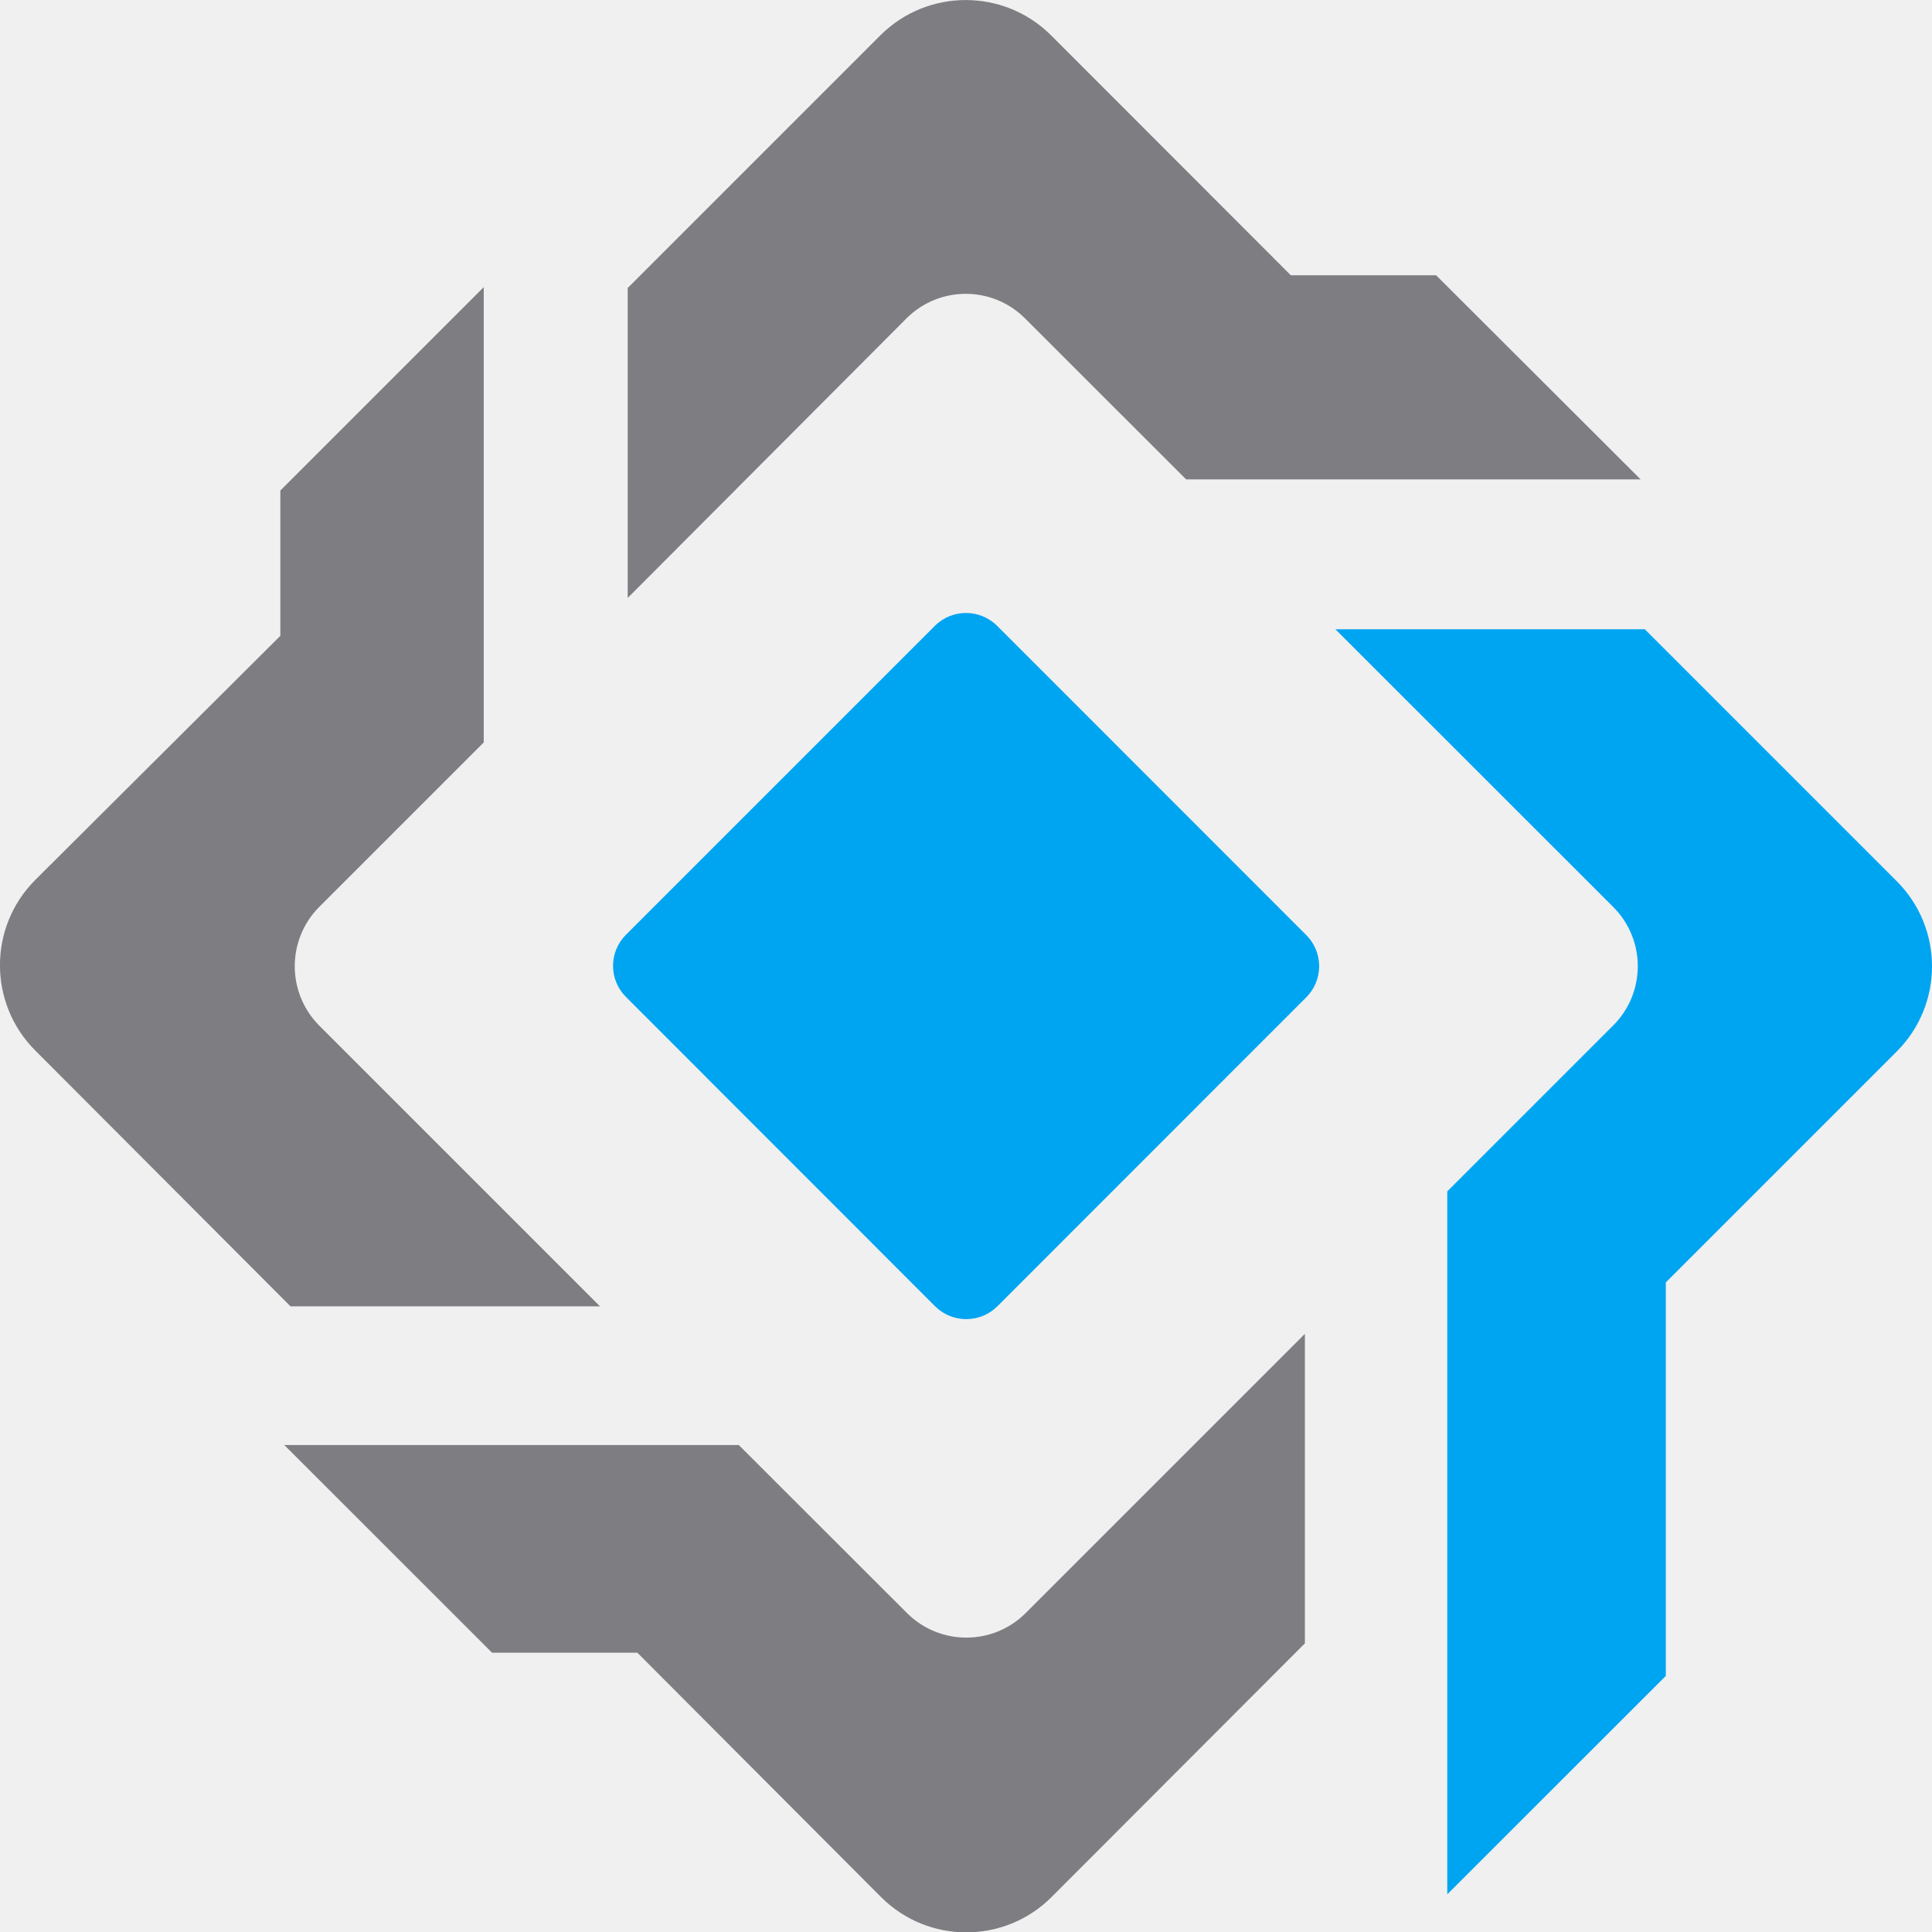
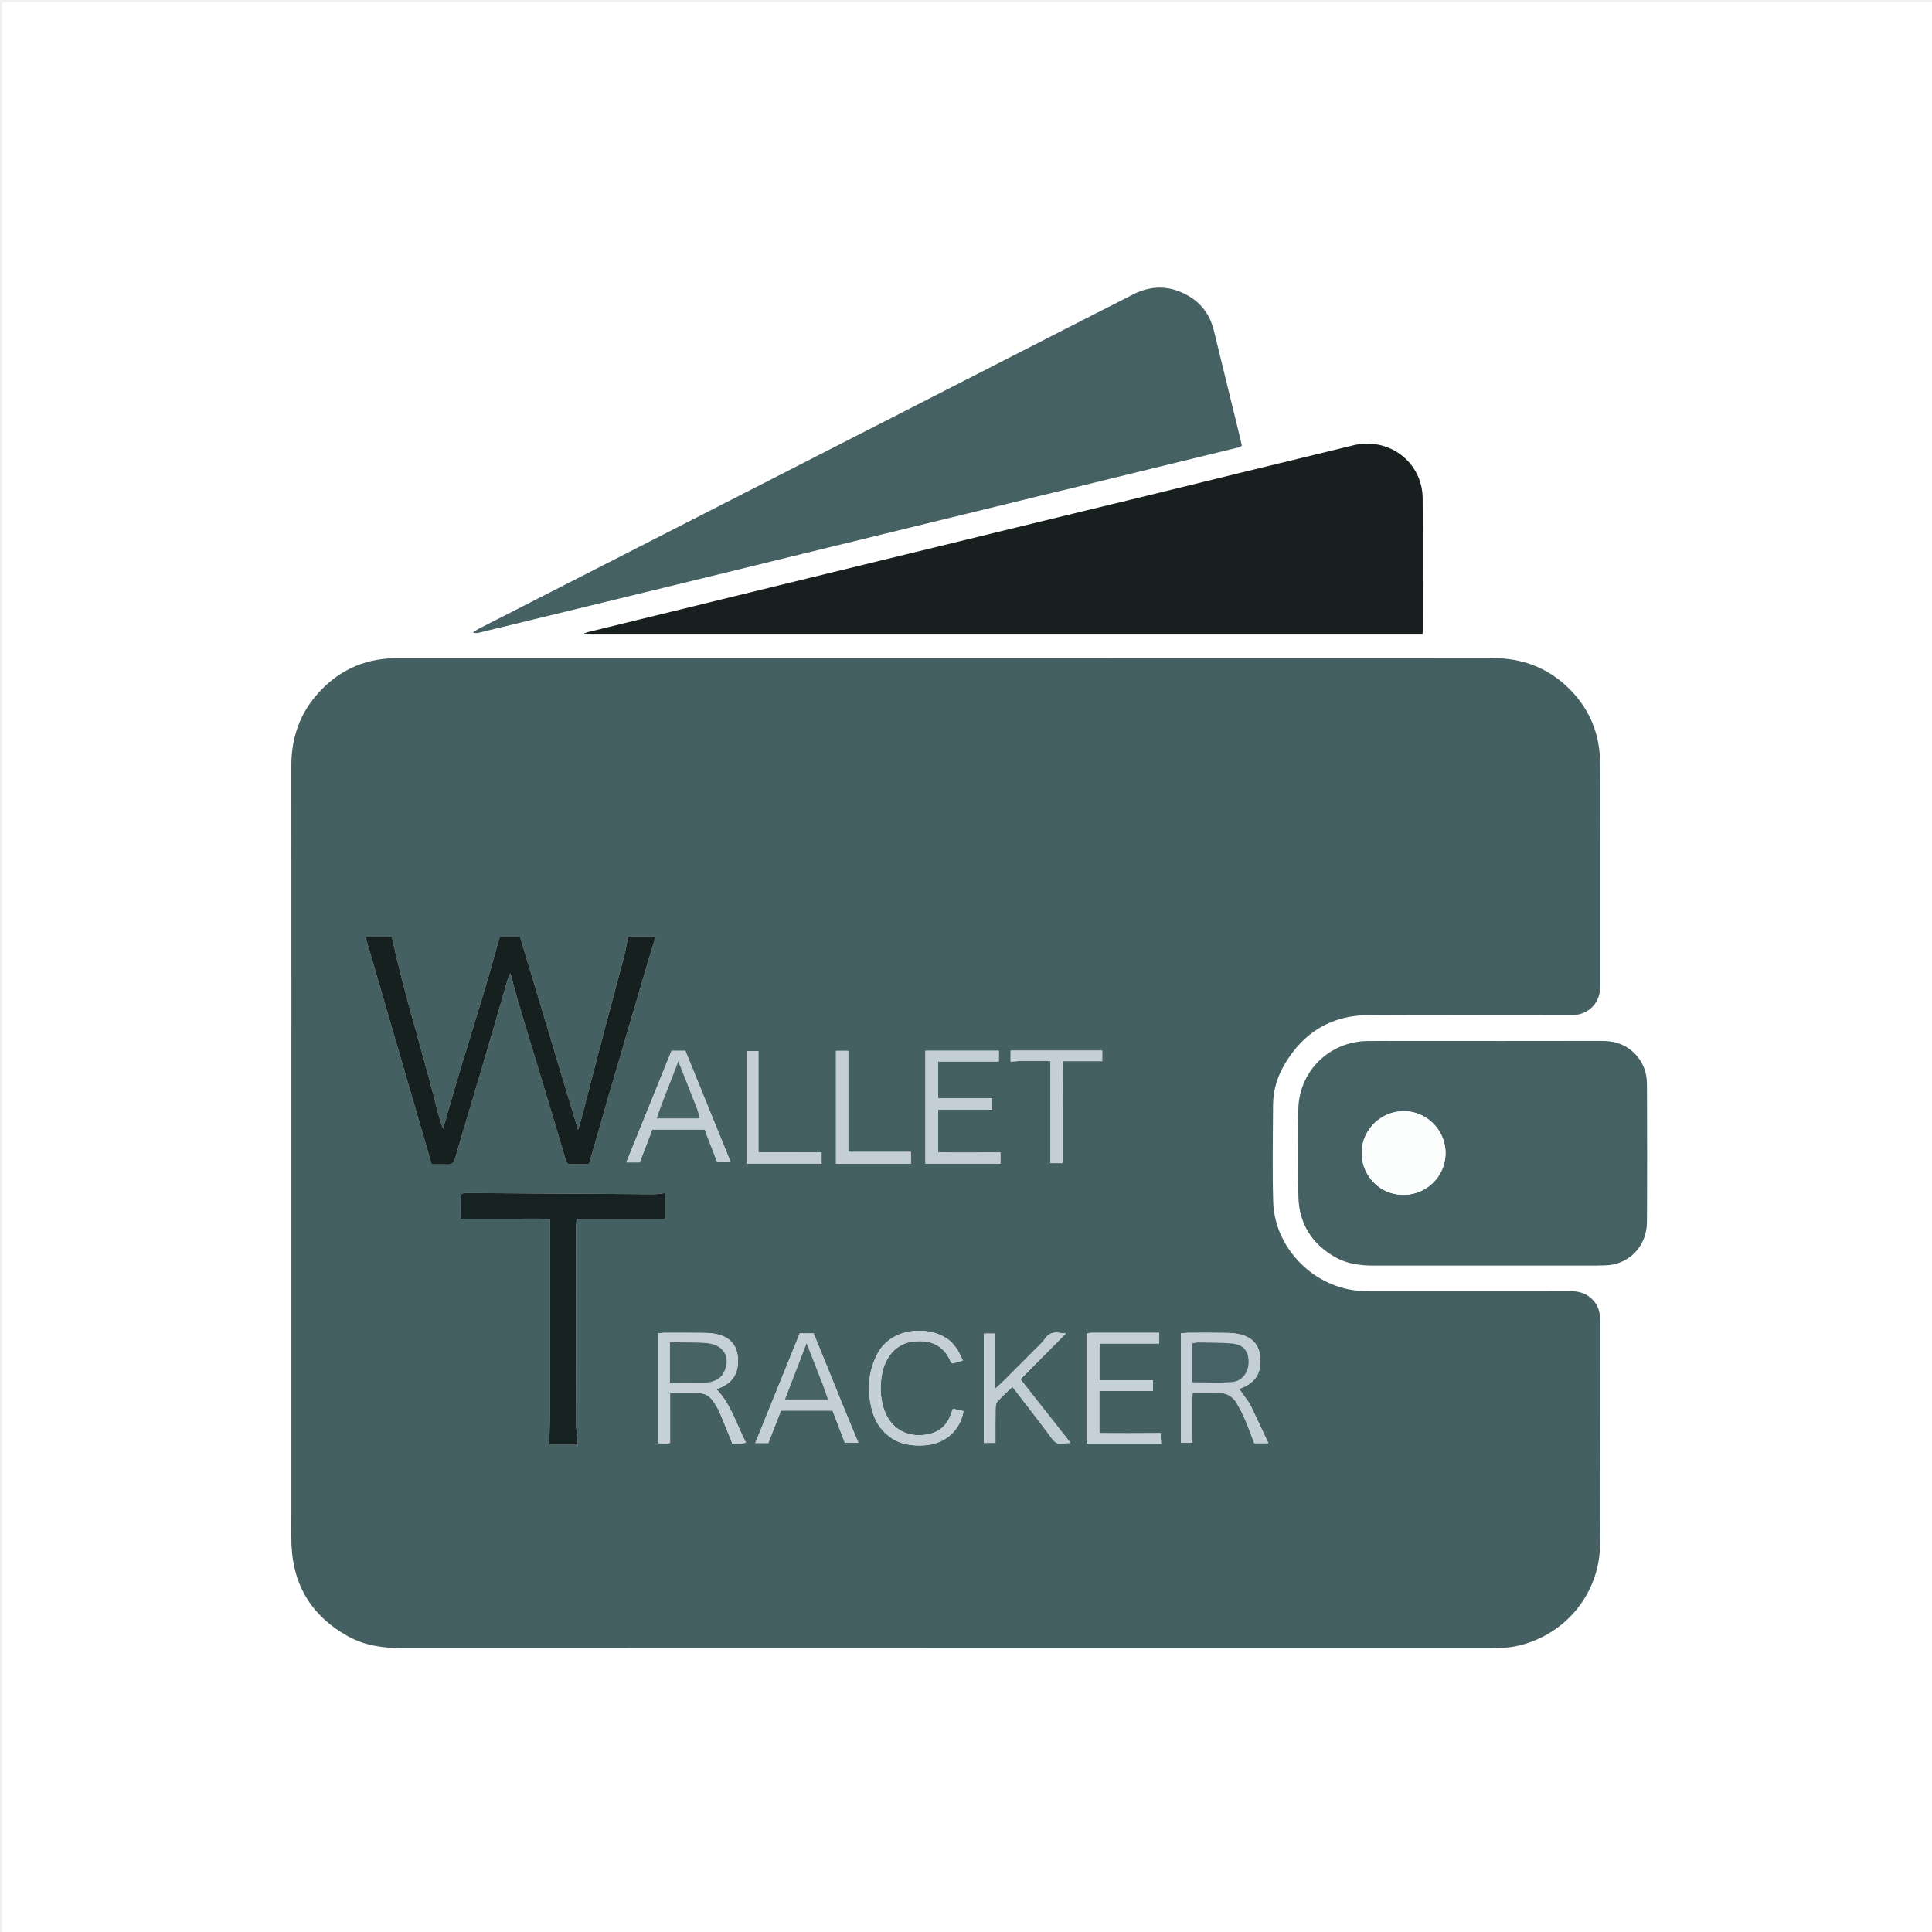
- <svg xmlns="http://www.w3.org/2000/svg" id="Layer_1" data-name="Layer 1" viewBox="0 0 199.45 199.44">
-   <defs>
-     <clipPath id="clip-path" transform="translate(-3.29 -4.14)">
-       <rect x="-716.46" y="-649.49" width="2104.27" height="1486.98" style="fill:none" />
-     </clipPath>
-   </defs>
-   <g style="clip-path:url(#clip-path)">
-     <g id="Page_2" data-name="Page 2">
-       <path id="Path_11" data-name="Path 11" d="M96.88,37a8.65,8.65,0,0,1,12.22,0l16.64,16.63h46.92L151.55,32.56h-15L111.77,7.76a12.48,12.48,0,0,0-17.57,0L68.09,33.87v32Z" transform="translate(-3.29 -4.14)" style="fill:#7e7d81" />
-       <path id="Path_12" data-name="Path 12" d="M173.09,69.1H141.15l28.69,28.68a8.64,8.64,0,0,1,0,12.21L152.7,127.13V199.7l22.56-22.55V136.53l23.85-23.85a12.43,12.43,0,0,0,0-17.56Z" transform="translate(-3.29 -4.14)" style="fill:#00a5f2" />
-       <path id="Path_13" data-name="Path 13" d="M138,141.84l-28.84,28.84a8.67,8.67,0,0,1-12.22,0L79.56,153.32H32.64l21.45,21.44h15L94.26,200a12.45,12.45,0,0,0,17.57,0L138,173.79ZM65.23,139l-29-29a8.69,8.69,0,0,1,0-12.22l17-17v-47l-21,21v15L6.91,95a12.46,12.46,0,0,0,0,17.57L33.28,139Z" transform="translate(-3.29 -4.14)" style="fill:#7e7d81" />
-       <path id="Path_14" data-name="Path 14" d="M67.91,107.06,99.83,139a4.56,4.56,0,0,0,6.42,0l31.89-31.9a4.54,4.54,0,0,0,0-6.43L106.22,68.74a4.55,4.55,0,0,0-6.41,0l-31.9,31.9A4.53,4.53,0,0,0,67.91,107.06Z" transform="translate(-3.29 -4.14)" style="fill:#00a5f2" />
-     </g>
-   </g>
+ <svg xmlns="http://www.w3.org/2000/svg" version="1.1" id="Layer_1" x="0px" y="0px" width="100%" viewBox="0 0 2200 2200" enable-background="new 0 0 2200 2200" xml:space="preserve">
+   <path fill="#FFFFFF" opacity="1" stroke="none" d=" M1518,2202   C1012.057,2202 507.114,2202 2.086,2202   C2.086,1468.807 2.086,735.614 2.086,2.21   C735.11,2.21 1468.22,2.21 2201.665,2.21   C2201.665,735.333 2201.665,1468.667 2201.665,2202   C1974.28,2202 1746.64,2202 1518,2202  M331.824,1375   C331.824,1489.313 331.822,1603.626 331.826,1717.94   C331.826,1731.937 331.339,1745.958 331.967,1759.928   C334.055,1806.361 355.811,1840.849 396.381,1863.325   C416.172,1874.289 437.773,1876.829 460.127,1876.821   C871.395,1876.684 1282.662,1876.722 1693.93,1876.71   C1698.928,1876.71 1703.925,1876.544 1708.923,1876.463   C1721.397,1876.261 1733.366,1873.478 1744.941,1869.044   C1790.992,1851.407 1821.465,1808.18 1821.997,1758.797   C1822.432,1718.475 1822.115,1678.145 1822.121,1637.818   C1822.127,1593.492 1822.068,1549.165 1822.168,1504.839   C1822.185,1496.962 1821.025,1489.543 1816.199,1483.118   C1809.252,1473.867 1799.813,1470.242 1788.371,1470.26   C1715.05,1470.375 1641.728,1470.323 1568.406,1470.307   C1562.409,1470.305 1556.401,1470.354 1550.415,1470.045   C1496.802,1467.285 1451.206,1421.716 1449.762,1368.092   C1448.776,1331.46 1449.429,1294.778 1449.634,1258.121   C1449.728,1241.447 1454.55,1225.816 1462.995,1211.57   C1484.401,1175.458 1516.167,1156.141 1558.317,1155.913   C1633.636,1155.504 1708.959,1155.791 1784.28,1155.785   C1787.279,1155.785 1790.292,1155.929 1793.276,1155.707   C1808.684,1154.558 1820.659,1142.721 1821.935,1127.359   C1822.21,1124.046 1822.115,1120.699 1822.116,1117.367   C1822.125,1066.042 1822.126,1014.717 1822.121,963.392   C1822.119,931.73 1822.332,900.066 1822.034,868.407   C1821.713,834.399 1809.196,805.321 1784.479,781.99   C1760.897,759.73 1732.624,749.414 1700.023,749.425   C1284.756,749.573 869.489,749.523 454.222,749.523   C452.222,749.523 450.221,749.485 448.223,749.539   C412.516,750.509 383.099,764.936 360.059,791.91   C340.446,814.871 331.745,841.884 331.767,872.08   C331.893,1039.053 331.825,1206.027 331.824,1375  M1284.457,569.758   C1268.28,573.661 1252.094,577.533 1235.926,581.473   C1127.943,607.785 1019.958,634.087 911.985,660.443   C831.161,680.172 750.354,699.974 669.546,719.77   C667.966,720.157 666.47,720.881 664.934,721.448   C665.083,721.814 665.232,722.18 665.381,722.546   C983.453,722.546 1301.526,722.546 1619.59,722.546   C1619.841,720.992 1620.136,720.013 1620.137,719.034   C1620.152,668.375 1620.605,617.709 1619.989,567.056   C1619.491,526.065 1581.443,497.346 1541.12,507.093   C1456.056,527.654 1371.081,548.582 1284.457,569.758  M1207.902,558.722   C1209.208,558.466 1210.527,558.26 1211.819,557.944   C1277.74,541.86 1343.661,525.773 1409.571,509.639   C1411.074,509.271 1412.444,508.357 1414.144,507.575   C1413.372,504.162 1412.766,501.278 1412.067,498.417   C1402.122,457.705 1392.183,416.991 1382.202,376.287   C1378.22,360.05 1369.461,346.932 1355.245,338.111   C1334.388,325.168 1312.551,324.028 1290.582,335.163   C1241.885,359.845 1193.316,384.778 1144.702,409.622   C1087.79,438.707 1030.888,467.81 973.978,496.899   C882.09,543.866 790.206,590.839 698.309,637.788   C647.32,663.838 596.304,689.837 545.321,715.897   C542.972,717.098 540.818,718.68 538.573,720.084   C541.321,721.274 543.244,720.966 545.131,720.507   C615.592,703.379 686.059,686.27 756.506,669.087   C838.913,648.987 921.299,628.806 1003.7,608.687   C1071.242,592.195 1138.794,575.742 1207.902,558.722  M1599,1185.365   C1585.004,1185.378 1571.005,1185.235 1557.012,1185.433   C1513.516,1186.046 1479.006,1220.137 1478.434,1263.599   C1478,1296.585 1477.745,1329.595 1478.521,1362.568   C1479.245,1393.296 1493.789,1416.503 1520.625,1431.664   C1534.376,1439.434 1549.527,1441.163 1565.047,1441.154   C1649.357,1441.103 1733.668,1441.133 1817.979,1441.119   C1821.308,1441.118 1824.637,1440.918 1827.967,1440.866   C1852.778,1440.481 1875.204,1421.1 1875.388,1391.522   C1875.714,1339.205 1875.601,1286.884 1875.402,1234.565   C1875.346,1219.951 1870.089,1207.241 1858.929,1197.33   C1848.931,1188.451 1837.175,1185.264 1823.941,1185.293   C1749.628,1185.461 1675.314,1185.369 1599,1185.365  z" />
+   <path fill="#446063" opacity="1" stroke="none" d=" M331.824,1374   C331.825,1206.027 331.893,1039.053 331.767,872.08   C331.745,841.884 340.446,814.871 360.059,791.91   C383.099,764.936 412.516,750.509 448.223,749.539   C450.221,749.485 452.222,749.523 454.222,749.523   C869.489,749.523 1284.756,749.573 1700.023,749.425   C1732.624,749.414 1760.897,759.73 1784.479,781.99   C1809.196,805.321 1821.713,834.399 1822.034,868.407   C1822.332,900.066 1822.119,931.73 1822.121,963.392   C1822.126,1014.717 1822.125,1066.042 1822.116,1117.367   C1822.115,1120.699 1822.21,1124.046 1821.935,1127.359   C1820.659,1142.721 1808.684,1154.558 1793.276,1155.707   C1790.292,1155.929 1787.279,1155.785 1784.28,1155.785   C1708.959,1155.791 1633.636,1155.504 1558.317,1155.913   C1516.167,1156.141 1484.401,1175.458 1462.995,1211.57   C1454.55,1225.816 1449.728,1241.447 1449.634,1258.121   C1449.429,1294.778 1448.776,1331.46 1449.762,1368.092   C1451.206,1421.716 1496.802,1467.285 1550.415,1470.045   C1556.401,1470.354 1562.409,1470.305 1568.406,1470.307   C1641.728,1470.323 1715.05,1470.375 1788.371,1470.26   C1799.813,1470.242 1809.252,1473.867 1816.199,1483.118   C1821.025,1489.543 1822.185,1496.962 1822.168,1504.839   C1822.068,1549.165 1822.127,1593.492 1822.121,1637.818   C1822.115,1678.145 1822.432,1718.475 1821.997,1758.797   C1821.465,1808.18 1790.992,1851.407 1744.941,1869.044   C1733.366,1873.478 1721.397,1876.261 1708.923,1876.463   C1703.925,1876.544 1698.928,1876.71 1693.93,1876.71   C1282.662,1876.722 871.395,1876.684 460.127,1876.821   C437.773,1876.829 416.172,1874.289 396.381,1863.325   C355.811,1840.849 334.055,1806.361 331.967,1759.928   C331.339,1745.958 331.826,1731.937 331.826,1717.94   C331.822,1603.626 331.824,1489.313 331.824,1374  M696.44,1235.616   C696.886,1234.361 697.394,1233.124 697.768,1231.848   C711.044,1186.555 724.285,1141.252 737.589,1095.968   C740.458,1086.201 743.548,1076.499 746.614,1066.516   C735.759,1066.516 725.559,1066.516 715.148,1066.516   C713.681,1074.126 712.708,1081.342 710.872,1088.331   C702.094,1121.744 692.987,1155.071 684.184,1188.477   C676.566,1217.384 669.212,1246.361 661.697,1275.295   C660.836,1278.613 659.687,1281.857 658.235,1286.544   C635.877,1212.155 614.038,1139.494 592.135,1066.619   C584.484,1066.619 576.652,1066.619 569.126,1066.619   C564.786,1082.014 560.745,1096.736 556.474,1111.391   C552.194,1126.072 547.706,1140.692 543.27,1155.326   C538.931,1169.641 534.53,1183.938 530.18,1198.249   C525.732,1212.881 521.227,1227.495 516.908,1242.165   C512.694,1256.476 508.685,1270.847 504.587,1285.191   C500.206,1273.933 497.708,1262.962 494.899,1252.072   C478.988,1190.387 459.77,1129.567 446.138,1066.612   C436.259,1066.612 425.899,1066.612 416.116,1066.612   C441.283,1153.119 466.316,1239.165 491.556,1325.923   C497.706,1325.923 503.663,1325.727 509.601,1325.981   C514.873,1326.207 516.829,1323.972 518.318,1318.828   C529.589,1279.875 541.406,1241.081 552.876,1202.185   C561.428,1173.182 569.699,1144.095 578.159,1115.063   C578.724,1113.124 579.826,1111.34 581.278,1108.178   C584.515,1120.294 587.083,1130.935 590.208,1141.41   C598.95,1170.717 607.959,1199.944 616.792,1229.224   C625.911,1259.456 634.992,1289.7 643.952,1319.98   C644.884,1323.13 645.809,1325.777 649.564,1325.816   C656.758,1325.89 663.953,1325.837 670.647,1325.837   C679.41,1295.319 687.755,1266.259 696.44,1235.616  M656.805,1631.897   C656.539,1629.26 656.043,1626.623 656.039,1623.985   C655.928,1548.032 655.856,1472.078 655.835,1396.125   C655.834,1393.595 656.436,1391.066 656.778,1388.373   C690.653,1388.373 723.795,1388.373 757.253,1388.373   C757.253,1378.562 757.253,1368.792 757.253,1358.552   C752.558,1359.085 748.651,1359.932 744.75,1359.911   C673.187,1359.528 601.625,1359.053 530.063,1358.532   C526.876,1358.509 524.571,1359.62 524.476,1362.771   C524.228,1370.951 524.392,1379.145 524.392,1387.733   C536.77,1387.733 547.709,1387.734 558.647,1387.732   C569.974,1387.731 581.301,1387.659 592.627,1387.743   C603.485,1387.823 614.377,1387.357 626.208,1388.141   C626.208,1431.87 626.33,1474.435 626.174,1517   C626.018,1559.732 626.99,1602.469 625.322,1645.221   C636.221,1645.221 646.692,1645.221 657.937,1645.221   C657.726,1640.826 657.553,1637.23 656.805,1631.897  M1422.935,1598.172   C1419.045,1592.725 1415.155,1587.278 1411.067,1581.554   C1413.263,1580.671 1415.471,1579.973 1417.505,1578.935   C1431.407,1571.846 1435.83,1561.746 1435.092,1547.051   C1434.334,1531.978 1426.518,1523.026 1412.02,1519.459   C1406.92,1518.204 1401.5,1517.893 1396.216,1517.807   C1381.893,1517.575 1367.565,1517.662 1353.239,1517.704   C1350.355,1517.713 1347.472,1518.081 1344.658,1518.278   C1344.658,1560.394 1344.658,1601.798 1344.658,1642.942   C1349.511,1642.942 1353.62,1642.942 1357.894,1642.942   C1357.788,1623.623 1357.354,1605.14 1357.98,1586.136   C1368.706,1586.136 1378,1586.244 1387.29,1586.106   C1396.462,1585.969 1403.518,1589.811 1408.109,1597.532   C1411.837,1603.802 1415.165,1610.366 1418.051,1617.067   C1421.715,1625.576 1424.755,1634.354 1428.193,1643.356   C1433.188,1643.356 1438.052,1643.356 1444.367,1643.356   C1437.202,1628.155 1430.435,1613.798 1422.935,1598.172  M1053.807,1278.999   C1053.807,1294.179 1053.807,1309.36 1053.807,1325.013   C1082.064,1325.013 1110.516,1325.013 1139.167,1325.013   C1139.167,1320.54 1139.167,1316.717 1139.167,1312.359   C1115.155,1312.139 1091.703,1313.076 1068.281,1312.036   C1068.281,1295.389 1068.281,1279.927 1068.281,1263.662   C1089.147,1263.662 1109.306,1263.662 1129.779,1263.662   C1129.779,1259.009 1129.779,1255.181 1129.779,1250.489   C1109.113,1250.489 1088.971,1250.489 1068.207,1250.489   C1068.207,1236.179 1068.207,1222.731 1068.207,1208.68   C1091.443,1208.68 1114.231,1208.68 1137.333,1208.68   C1137.333,1204.243 1137.333,1200.208 1137.333,1196.482   C1108.678,1196.482 1080.849,1196.482 1053.807,1196.482   C1053.807,1223.825 1053.807,1250.412 1053.807,1278.999  M749.938,1573   C749.938,1596.247 749.938,1619.494 749.938,1643.353   C752.136,1643.484 754.725,1643.777 757.31,1643.748   C759.217,1643.726 761.12,1643.286 763.049,1643.029   C763.049,1624.049 763.049,1605.604 763.049,1586.38   C775.005,1586.38 786.273,1585.991 797.495,1586.54   C803.28,1586.823 808.306,1590.083 811.674,1594.98   C814.492,1599.079 817.264,1603.328 819.236,1607.868   C824.258,1619.424 828.819,1631.179 833.943,1643.784   C836.663,1643.784 839.941,1643.855 843.214,1643.753   C844.751,1643.705 846.277,1643.325 849.412,1642.855   C838.546,1621.796 832.573,1599.446 815.907,1582.016   C818.639,1580.802 821.069,1579.859 823.376,1578.675   C836.338,1572.016 841.793,1560.744 840.057,1544.366   C838.672,1531.304 830.787,1522.669 816.619,1519.352   C812.132,1518.301 807.414,1517.887 802.793,1517.827   C787.132,1517.623 771.467,1517.676 755.804,1517.722   C753.58,1517.729 751.357,1518.247 749.938,1518.426   C749.938,1536.394 749.938,1553.697 749.938,1573  M1257.084,1643.931   C1278.565,1643.931 1300.047,1643.931 1322.092,1643.931   C1321.843,1639.15 1321.661,1635.664 1321.467,1631.937   C1297.585,1632.096 1274.756,1632.186 1251.815,1631.996   C1251.815,1615.335 1251.815,1600.14 1251.815,1583.91   C1272.453,1583.91 1292.563,1583.91 1312.945,1583.91   C1312.945,1579.033 1312.945,1575.22 1312.945,1571.804   C1302.436,1571.804 1292.537,1571.81 1282.637,1571.802   C1272.431,1571.795 1262.224,1571.775 1251.883,1571.76   C1251.883,1557.106 1251.883,1543.94 1251.883,1529.838   C1274.94,1529.838 1297.392,1529.838 1320.029,1529.838   C1320.029,1524.875 1320.029,1520.891 1320.029,1517.719   C1311.362,1517.719 1303.755,1517.725 1296.148,1517.718   C1278.493,1517.7 1260.837,1517.642 1243.181,1517.7   C1241.052,1517.707 1238.925,1518.324 1237.326,1518.576   C1237.326,1560.625 1237.326,1601.814 1237.326,1643.933   C1243.292,1643.933 1249.208,1643.933 1257.084,1643.931  M1177.133,1538.127   C1170.077,1545.199 1163.075,1552.328 1155.949,1559.328   C1149.015,1566.138 1142.501,1573.438 1133.33,1581.261   C1133.33,1558.514 1133.33,1538.376 1133.33,1518.605   C1128.393,1518.605 1124.283,1518.605 1120.452,1518.605   C1120.452,1560.628 1120.452,1601.77 1120.452,1643.071   C1125.175,1643.071 1129.268,1643.071 1133.544,1643.071   C1133.544,1629.725 1133.429,1617.111 1133.632,1604.502   C1133.677,1601.663 1133.947,1598.062 1135.633,1596.157   C1140.812,1590.304 1146.727,1585.104 1152.867,1579.155   C1168.486,1599.501 1183.489,1618.594 1197.879,1638.137   C1201.106,1642.519 1204.207,1644.482 1209.345,1643.834   C1212.116,1643.485 1214.914,1643.356 1218.973,1643.023   C1199.477,1618.234 1180.892,1594.603 1162.018,1570.604   C1179.349,1553.121 1195.83,1536.496 1213.731,1518.438   C1209.464,1518.056 1207.594,1517.978 1205.754,1517.708   C1198.916,1516.703 1193.793,1518.644 1189.718,1524.758   C1186.627,1529.394 1182.048,1533.039 1177.133,1538.127  M737.891,1262.789   C729.729,1282.9 721.568,1303.012 713.188,1323.663   C719.443,1323.663 724.286,1323.663 728.419,1323.663   C733.449,1310.543 738.169,1298.233 742.79,1286.177   C763.17,1286.177 782.384,1286.177 802.392,1286.177   C807.295,1298.826 812.167,1311.398 816.842,1323.46   C822.2,1323.46 826.892,1323.46 832.063,1323.46   C814.571,1280.475 797.46,1238.428 780.419,1196.551   C774.761,1196.551 769.821,1196.551 764.716,1196.551   C755.889,1218.302 747.156,1239.825 737.891,1262.789  M963.507,1609.39   C951.12,1578.945 938.732,1548.499 926.487,1518.404   C920.602,1518.404 915.426,1518.404 910.669,1518.404   C893.674,1560.327 876.97,1601.533 860.072,1643.218   C865.714,1643.218 870.547,1643.218 874.895,1643.218   C879.938,1630.287 884.728,1618.008 889.317,1606.241   C909.663,1606.241 928.563,1606.241 948.045,1606.241   C952.841,1618.791 957.553,1631.121 962.079,1642.966   C967.49,1642.966 972.196,1642.966 977.393,1642.966   C972.695,1631.652 968.371,1621.238 963.507,1609.39  M1019.237,1640.127   C1030.014,1645.487 1041.497,1646.641 1053.298,1645.774   C1076.139,1644.098 1093.365,1629.076 1097.142,1606.941   C1093.173,1606.028 1089.171,1605.107 1085.136,1604.179   C1083.919,1607.373 1083.076,1609.518 1082.281,1611.682   C1077.244,1625.396 1066.735,1632.162 1052.876,1633.905   C1030.542,1636.714 1012.794,1625.042 1006.207,1603.553   C1002.123,1590.232 1001.831,1576.602 1004.676,1563.077   C1008.786,1543.534 1021.752,1530.192 1038.336,1527.843   C1057.46,1525.134 1074.151,1530.169 1082.89,1551.23   C1083,1551.497 1083.399,1551.645 1084.629,1552.592   C1087.832,1551.702 1091.736,1550.617 1096.438,1549.312   C1094.13,1544.635 1092.536,1540.998 1090.573,1537.573   C1089.261,1535.285 1087.466,1533.265 1085.812,1531.184   C1068.67,1509.623 1017.582,1507.532 999.518,1540.929   C988.973,1560.423 987.404,1580.819 991.997,1601.943   C995.459,1617.861 1003.457,1630.965 1019.237,1640.127  M1160.044,1208.251   C1171.891,1208.067 1183.742,1207.805 1196.259,1208.365   C1196.259,1247.846 1196.259,1285.995 1196.259,1324.437   C1201.183,1324.437 1205.338,1324.437 1209.776,1324.437   C1209.776,1314.164 1209.775,1304.551 1209.775,1294.937   C1209.775,1285.276 1209.775,1275.614 1209.775,1265.953   C1209.775,1256.292 1209.702,1246.629 1209.796,1236.969   C1209.888,1227.481 1209.354,1217.945 1210.195,1208.336   C1226.045,1208.336 1240.55,1208.336 1255.086,1208.336   C1255.086,1204.03 1255.086,1200.228 1255.086,1196.35   C1219.949,1196.35 1185.5,1196.35 1150.844,1196.35   C1150.844,1200.801 1150.844,1204.615 1150.844,1208.831   C1153.756,1208.623 1156.026,1208.461 1160.044,1208.251  M951.965,1275   C951.965,1291.518 951.965,1308.035 951.965,1325.055   C980.309,1325.055 1008.761,1325.055 1037.228,1325.055   C1037.228,1320.397 1037.228,1316.346 1037.228,1311.748   C1013.158,1311.748 989.969,1311.748 965.869,1311.748   C965.869,1273.106 965.869,1235.021 965.869,1196.648   C960.458,1196.648 955.99,1196.648 951.965,1196.648   C951.965,1222.507 951.965,1247.754 951.965,1275  M906.991,1312.344   C892.823,1312.288 878.655,1312.232 863.577,1312.172   C863.577,1272.77 863.577,1234.708 863.577,1196.927   C858.476,1196.927 854.356,1196.927 850.213,1196.927   C850.213,1239.909 850.213,1282.063 850.213,1324.924   C878.808,1324.924 906.933,1324.924 935.533,1324.924   C935.533,1320.666 935.533,1316.623 935.533,1312.344   C926.19,1312.344 917.588,1312.344 906.991,1312.344  z" />
+   <path fill="#17201F" opacity="1" stroke="none" d=" M1285.263,569.559   C1371.081,548.582 1456.056,527.654 1541.12,507.093   C1581.443,497.346 1619.491,526.065 1619.989,567.056   C1620.605,617.709 1620.152,668.375 1620.137,719.034   C1620.136,720.013 1619.841,720.992 1619.59,722.546   C1301.526,722.546 983.453,722.546 665.381,722.546   C665.232,722.18 665.083,721.814 664.934,721.448   C666.47,720.881 667.966,720.157 669.546,719.77   C750.354,699.974 831.161,680.172 911.985,660.443   C1019.958,634.087 1127.943,607.785 1235.926,581.473   C1252.094,577.533 1268.28,573.661 1285.263,569.559  z" />
+   <path fill="#456164" opacity="1" stroke="none" d=" M1207.122,558.997   C1138.794,575.742 1071.242,592.195 1003.7,608.687   C921.299,628.806 838.913,648.987 756.506,669.087   C686.059,686.27 615.592,703.379 545.131,720.507   C543.244,720.966 541.321,721.274 538.573,720.084   C540.818,718.68 542.972,717.098 545.321,715.897   C596.304,689.837 647.32,663.838 698.309,637.788   C790.206,590.839 882.09,543.866 973.978,496.899   C1030.888,467.81 1087.79,438.707 1144.702,409.622   C1193.316,384.778 1241.885,359.845 1290.582,335.163   C1312.551,324.028 1334.388,325.168 1355.245,338.111   C1369.461,346.932 1378.22,360.05 1382.202,376.287   C1392.183,416.991 1402.122,457.705 1412.067,498.417   C1412.766,501.278 1413.372,504.162 1414.144,507.575   C1412.444,508.357 1411.074,509.271 1409.571,509.639   C1343.661,525.773 1277.74,541.86 1211.819,557.944   C1210.527,558.26 1209.208,558.466 1207.122,558.997  z" />
+   <path fill="#456164" opacity="1" stroke="none" d=" M1600,1185.365   C1675.314,1185.369 1749.628,1185.461 1823.941,1185.293   C1837.175,1185.264 1848.931,1188.451 1858.929,1197.33   C1870.089,1207.241 1875.346,1219.951 1875.402,1234.565   C1875.601,1286.884 1875.714,1339.205 1875.388,1391.522   C1875.204,1421.1 1852.778,1440.481 1827.967,1440.866   C1824.637,1440.918 1821.308,1441.118 1817.979,1441.119   C1733.668,1441.133 1649.357,1441.103 1565.047,1441.154   C1549.527,1441.163 1534.376,1439.434 1520.625,1431.664   C1493.789,1416.503 1479.245,1393.296 1478.521,1362.568   C1477.745,1329.595 1478,1296.585 1478.434,1263.599   C1479.006,1220.137 1513.516,1186.046 1557.012,1185.433   C1571.005,1185.235 1585.004,1185.378 1600,1185.365  M1637.527,1340.287   C1638.999,1337.682 1640.688,1335.175 1641.909,1332.458   C1652.352,1309.223 1642.519,1281.851 1619.664,1270.318   C1597.38,1259.072 1569.903,1267.281 1557.071,1289.017   C1544.32,1310.619 1550.783,1338.364 1571.56,1352.616   C1589.779,1365.113 1619.706,1364.199 1637.527,1340.287  z" />
+   <path fill="#15201F" opacity="1" stroke="none" d=" M696.27,1236.407   C687.755,1266.259 679.41,1295.319 670.647,1325.837   C663.953,1325.837 656.758,1325.89 649.564,1325.816   C645.809,1325.777 644.884,1323.13 643.952,1319.98   C634.992,1289.7 625.911,1259.456 616.792,1229.224   C607.959,1199.944 598.95,1170.717 590.208,1141.41   C587.083,1130.935 584.515,1120.294 581.278,1108.178   C579.826,1111.34 578.724,1113.124 578.159,1115.063   C569.699,1144.095 561.428,1173.182 552.876,1202.185   C541.406,1241.081 529.589,1279.875 518.318,1318.828   C516.829,1323.972 514.873,1326.207 509.601,1325.981   C503.663,1325.727 497.706,1325.923 491.556,1325.923   C466.316,1239.165 441.283,1153.119 416.116,1066.612   C425.899,1066.612 436.259,1066.612 446.138,1066.612   C459.77,1129.567 478.988,1190.387 494.899,1252.072   C497.708,1262.962 500.206,1273.933 504.587,1285.191   C508.685,1270.847 512.694,1256.476 516.908,1242.165   C521.227,1227.495 525.732,1212.881 530.18,1198.249   C534.53,1183.938 538.931,1169.641 543.27,1155.326   C547.706,1140.692 552.194,1126.072 556.474,1111.391   C560.745,1096.736 564.786,1082.014 569.126,1066.619   C576.652,1066.619 584.484,1066.619 592.135,1066.619   C614.038,1139.494 635.877,1212.155 658.235,1286.544   C659.687,1281.857 660.836,1278.613 661.697,1275.295   C669.212,1246.361 676.566,1217.384 684.184,1188.477   C692.987,1155.071 702.094,1121.744 710.872,1088.331   C712.708,1081.342 713.681,1074.126 715.148,1066.516   C725.559,1066.516 735.759,1066.516 746.614,1066.516   C743.548,1076.499 740.458,1086.201 737.589,1095.968   C724.285,1141.252 711.044,1186.555 697.768,1231.848   C697.394,1233.124 696.886,1234.361 696.27,1236.407  z" />
+   <path fill="#162121" opacity="1" stroke="none" d=" M657.093,1632.766   C657.553,1637.23 657.726,1640.826 657.937,1645.221   C646.692,1645.221 636.221,1645.221 625.322,1645.221   C626.99,1602.469 626.018,1559.732 626.174,1517   C626.33,1474.435 626.208,1431.87 626.208,1388.141   C614.377,1387.357 603.485,1387.823 592.627,1387.743   C581.301,1387.659 569.974,1387.731 558.647,1387.732   C547.709,1387.734 536.77,1387.733 524.392,1387.733   C524.392,1379.145 524.228,1370.951 524.476,1362.771   C524.571,1359.62 526.876,1358.509 530.063,1358.532   C601.625,1359.053 673.187,1359.528 744.75,1359.911   C748.651,1359.932 752.558,1359.085 757.253,1358.552   C757.253,1368.792 757.253,1378.562 757.253,1388.373   C723.795,1388.373 690.653,1388.373 656.778,1388.373   C656.436,1391.066 655.834,1393.595 655.835,1396.125   C655.856,1472.078 655.928,1548.032 656.039,1623.985   C656.043,1626.623 656.539,1629.26 657.093,1632.766  z" />
+   <path fill="#C4CED7" opacity="1" stroke="none" d=" M1423.302,1598.807   C1430.435,1613.798 1437.202,1628.155 1444.367,1643.356   C1438.052,1643.356 1433.188,1643.356 1428.193,1643.356   C1424.755,1634.354 1421.715,1625.576 1418.051,1617.067   C1415.165,1610.366 1411.837,1603.802 1408.109,1597.532   C1403.518,1589.811 1396.462,1585.969 1387.29,1586.106   C1378,1586.244 1368.706,1586.136 1357.98,1586.136   C1357.354,1605.14 1357.788,1623.623 1357.894,1642.942   C1353.62,1642.942 1349.511,1642.942 1344.658,1642.942   C1344.658,1601.798 1344.658,1560.394 1344.658,1518.278   C1347.472,1518.081 1350.355,1517.713 1353.239,1517.704   C1367.565,1517.662 1381.893,1517.575 1396.216,1517.807   C1401.5,1517.893 1406.92,1518.204 1412.02,1519.459   C1426.518,1523.026 1434.334,1531.978 1435.092,1547.051   C1435.83,1561.746 1431.407,1571.846 1417.505,1578.935   C1415.471,1579.973 1413.263,1580.671 1411.067,1581.554   C1415.155,1587.278 1419.045,1592.725 1423.302,1598.807  M1357.647,1552.992   C1357.647,1559.859 1357.647,1566.725 1357.647,1574.074   C1373.602,1574.074 1388.216,1574.84 1402.706,1573.833   C1414.39,1573.022 1421.898,1562.874 1421.855,1550.839   C1421.81,1538.349 1415.549,1530.858 1402.737,1529.815   C1390.176,1528.792 1377.52,1528.892 1364.902,1528.638   C1362.711,1528.594 1360.505,1529.24 1357.646,1529.666   C1357.646,1537.114 1357.646,1544.065 1357.647,1552.992  z" />
+   <path fill="#C4CED7" opacity="1" stroke="none" d=" M1053.807,1277.999   C1053.807,1250.412 1053.807,1223.825 1053.807,1196.482   C1080.849,1196.482 1108.678,1196.482 1137.333,1196.482   C1137.333,1200.208 1137.333,1204.243 1137.333,1208.68   C1114.231,1208.68 1091.443,1208.68 1068.207,1208.68   C1068.207,1222.731 1068.207,1236.179 1068.207,1250.489   C1088.971,1250.489 1109.113,1250.489 1129.779,1250.489   C1129.779,1255.181 1129.779,1259.009 1129.779,1263.662   C1109.306,1263.662 1089.147,1263.662 1068.281,1263.662   C1068.281,1279.927 1068.281,1295.389 1068.281,1312.036   C1091.703,1313.076 1115.155,1312.139 1139.167,1312.359   C1139.167,1316.717 1139.167,1320.54 1139.167,1325.013   C1110.516,1325.013 1082.064,1325.013 1053.807,1325.013   C1053.807,1309.36 1053.807,1294.179 1053.807,1277.999  z" />
+   <path fill="#C6D0D9" opacity="1" stroke="none" d=" M749.938,1572   C749.938,1553.697 749.938,1536.394 749.938,1518.426   C751.357,1518.247 753.58,1517.729 755.804,1517.722   C771.467,1517.676 787.132,1517.623 802.793,1517.827   C807.414,1517.887 812.132,1518.301 816.619,1519.352   C830.787,1522.669 838.672,1531.304 840.057,1544.366   C841.793,1560.744 836.338,1572.016 823.376,1578.675   C821.069,1579.859 818.639,1580.802 815.907,1582.016   C832.573,1599.446 838.546,1621.796 849.412,1642.855   C846.277,1643.325 844.751,1643.705 843.214,1643.753   C839.941,1643.855 836.663,1643.784 833.943,1643.784   C828.819,1631.179 824.258,1619.424 819.236,1607.868   C817.264,1603.328 814.492,1599.079 811.674,1594.98   C808.306,1590.083 803.28,1586.823 797.495,1586.54   C786.273,1585.991 775.005,1586.38 763.049,1586.38   C763.049,1605.604 763.049,1624.049 763.049,1643.029   C761.12,1643.286 759.217,1643.726 757.31,1643.748   C754.725,1643.777 752.136,1643.484 749.938,1643.353   C749.938,1619.494 749.938,1596.247 749.938,1572  M820.708,1567.788   C821.366,1567.042 822.145,1566.371 822.666,1565.538   C833.384,1548.399 825.848,1531.795 805.853,1529.518   C796.335,1528.434 786.647,1528.807 777.034,1528.597   C772.494,1528.497 767.951,1528.579 762.86,1528.579   C762.86,1544.44 762.86,1558.858 762.86,1574.495   C775.903,1574.495 788.422,1574.396 800.939,1574.534   C807.816,1574.61 814.097,1573.133 820.708,1567.788  z" />
+   <path fill="#C6D0D9" opacity="1" stroke="none" d=" M1256.104,1643.932   C1249.208,1643.933 1243.292,1643.933 1237.326,1643.933   C1237.326,1601.814 1237.326,1560.625 1237.326,1518.576   C1238.925,1518.324 1241.052,1517.707 1243.181,1517.7   C1260.837,1517.642 1278.493,1517.7 1296.148,1517.718   C1303.755,1517.725 1311.362,1517.719 1320.029,1517.719   C1320.029,1520.891 1320.029,1524.875 1320.029,1529.838   C1297.392,1529.838 1274.94,1529.838 1251.883,1529.838   C1251.883,1543.94 1251.883,1557.106 1251.883,1571.76   C1262.224,1571.775 1272.431,1571.795 1282.637,1571.802   C1292.537,1571.81 1302.436,1571.804 1312.945,1571.804   C1312.945,1575.22 1312.945,1579.033 1312.945,1583.91   C1292.563,1583.91 1272.453,1583.91 1251.815,1583.91   C1251.815,1600.14 1251.815,1615.335 1251.815,1631.996   C1274.756,1632.186 1297.585,1632.096 1321.467,1631.937   C1321.661,1635.664 1321.843,1639.15 1322.092,1643.931   C1300.047,1643.931 1278.565,1643.931 1256.104,1643.932  z" />
+   <path fill="#C2CCD5" opacity="1" stroke="none" d=" M1177.632,1537.626   C1182.048,1533.039 1186.627,1529.394 1189.718,1524.758   C1193.793,1518.644 1198.916,1516.703 1205.754,1517.708   C1207.594,1517.978 1209.464,1518.056 1213.731,1518.438   C1195.83,1536.496 1179.349,1553.121 1162.018,1570.604   C1180.892,1594.603 1199.477,1618.234 1218.973,1643.023   C1214.914,1643.356 1212.116,1643.485 1209.345,1643.834   C1204.207,1644.482 1201.106,1642.519 1197.879,1638.137   C1183.489,1618.594 1168.486,1599.501 1152.867,1579.155   C1146.727,1585.104 1140.812,1590.304 1135.633,1596.157   C1133.947,1598.062 1133.677,1601.663 1133.632,1604.502   C1133.429,1617.111 1133.544,1629.725 1133.544,1643.071   C1129.268,1643.071 1125.175,1643.071 1120.452,1643.071   C1120.452,1601.77 1120.452,1560.628 1120.452,1518.605   C1124.283,1518.605 1128.393,1518.605 1133.33,1518.605   C1133.33,1538.376 1133.33,1558.514 1133.33,1581.261   C1142.501,1573.438 1149.015,1566.138 1155.949,1559.328   C1163.075,1552.328 1170.077,1545.199 1177.632,1537.626  z" />
+   <path fill="#C5CFD8" opacity="1" stroke="none" d=" M738.156,1262.068   C747.156,1239.825 755.889,1218.302 764.716,1196.551   C769.821,1196.551 774.761,1196.551 780.419,1196.551   C797.46,1238.428 814.571,1280.475 832.063,1323.46   C826.892,1323.46 822.2,1323.46 816.842,1323.46   C812.167,1311.398 807.295,1298.826 802.392,1286.177   C782.384,1286.177 763.17,1286.177 742.79,1286.177   C738.169,1298.233 733.449,1310.543 728.419,1323.663   C724.286,1323.663 719.443,1323.663 713.188,1323.663   C721.568,1303.012 729.729,1282.9 738.156,1262.068  M785.563,1241.518   C781.465,1231.201 777.367,1220.885 772.388,1208.348   C764.037,1231.494 754.835,1251.826 747.878,1273.524   C764.829,1273.524 780.365,1273.524 796.743,1273.524   C794.713,1262.274 789.435,1252.939 785.563,1241.518  z" />
+   <path fill="#C5CFD8" opacity="1" stroke="none" d=" M963.777,1610.108   C968.371,1621.238 972.695,1631.652 977.393,1642.966   C972.196,1642.966 967.49,1642.966 962.079,1642.966   C957.553,1631.121 952.841,1618.791 948.045,1606.241   C928.563,1606.241 909.663,1606.241 889.317,1606.241   C884.728,1618.008 879.938,1630.287 874.895,1643.218   C870.547,1643.218 865.714,1643.218 860.072,1643.218   C876.97,1601.533 893.674,1560.327 910.669,1518.404   C915.426,1518.404 920.602,1518.404 926.487,1518.404   C938.732,1548.499 951.12,1578.945 963.777,1610.108  M936.227,1574.818   C930.541,1560.334 924.855,1545.85 918.472,1529.593   C909.849,1551.993 901.955,1572.498 893.82,1593.631   C910.701,1593.631 926.168,1593.631 942.937,1593.631   C940.703,1587.29 938.761,1581.779 936.227,1574.818  z" />
+   <path fill="#C5CFD8" opacity="1" stroke="none" d=" M1018.566,1639.796   C1003.457,1630.965 995.459,1617.861 991.997,1601.943   C987.404,1580.819 988.973,1560.423 999.518,1540.929   C1017.582,1507.532 1068.67,1509.623 1085.812,1531.184   C1087.466,1533.265 1089.261,1535.285 1090.573,1537.573   C1092.536,1540.998 1094.13,1544.635 1096.438,1549.312   C1091.736,1550.617 1087.832,1551.702 1084.629,1552.592   C1083.399,1551.645 1083,1551.497 1082.89,1551.23   C1074.151,1530.169 1057.46,1525.134 1038.336,1527.843   C1021.752,1530.192 1008.786,1543.534 1004.676,1563.077   C1001.831,1576.602 1002.123,1590.232 1006.207,1603.553   C1012.794,1625.042 1030.542,1636.714 1052.876,1633.905   C1066.735,1632.162 1077.244,1625.396 1082.281,1611.682   C1083.076,1609.518 1083.919,1607.373 1085.136,1604.179   C1089.171,1605.107 1093.173,1606.028 1097.142,1606.941   C1093.365,1629.076 1076.139,1644.098 1053.298,1645.774   C1041.497,1646.641 1030.014,1645.487 1018.566,1639.796  z" />
+   <path fill="#C5CFD7" opacity="1" stroke="none" d=" M1159.171,1208.275   C1156.026,1208.461 1153.756,1208.623 1150.844,1208.831   C1150.844,1204.615 1150.844,1200.801 1150.844,1196.35   C1185.5,1196.35 1219.949,1196.35 1255.086,1196.35   C1255.086,1200.228 1255.086,1204.03 1255.086,1208.336   C1240.55,1208.336 1226.045,1208.336 1210.195,1208.336   C1209.354,1217.945 1209.888,1227.481 1209.796,1236.969   C1209.702,1246.629 1209.775,1256.292 1209.775,1265.953   C1209.775,1275.614 1209.775,1285.276 1209.775,1294.937   C1209.775,1304.551 1209.776,1314.164 1209.776,1324.437   C1205.338,1324.437 1201.183,1324.437 1196.259,1324.437   C1196.259,1285.995 1196.259,1247.846 1196.259,1208.365   C1183.742,1207.805 1171.891,1208.067 1159.171,1208.275  z" />
+   <path fill="#C3CED6" opacity="1" stroke="none" d=" M951.965,1274   C951.965,1247.754 951.965,1222.507 951.965,1196.648   C955.99,1196.648 960.458,1196.648 965.869,1196.648   C965.869,1235.021 965.869,1273.106 965.869,1311.748   C989.969,1311.748 1013.158,1311.748 1037.228,1311.748   C1037.228,1316.346 1037.228,1320.397 1037.228,1325.055   C1008.761,1325.055 980.309,1325.055 951.965,1325.055   C951.965,1308.035 951.965,1291.518 951.965,1274  z" />
+   <path fill="#C4CED7" opacity="1" stroke="none" d=" M907.988,1312.344   C917.588,1312.344 926.19,1312.344 935.533,1312.344   C935.533,1316.623 935.533,1320.666 935.533,1324.924   C906.933,1324.924 878.808,1324.924 850.213,1324.924   C850.213,1282.063 850.213,1239.909 850.213,1196.927   C854.356,1196.927 858.476,1196.927 863.577,1196.927   C863.577,1234.708 863.577,1272.77 863.577,1312.172   C878.655,1312.232 892.823,1312.288 907.988,1312.344  z" />
+   <path fill="#FCFDFD" opacity="1" stroke="none" d=" M1637.097,1340.874   C1619.706,1364.199 1589.779,1365.113 1571.56,1352.616   C1550.783,1338.364 1544.32,1310.619 1557.071,1289.017   C1569.903,1267.281 1597.38,1259.072 1619.664,1270.318   C1642.519,1281.851 1652.352,1309.223 1641.909,1332.458   C1640.688,1335.175 1638.999,1337.682 1637.097,1340.874  z" />
+   <path fill="#476266" opacity="1" stroke="none" d=" M1357.646,1552.004   C1357.646,1544.065 1357.646,1537.114 1357.646,1529.666   C1360.505,1529.24 1362.711,1528.594 1364.902,1528.638   C1377.52,1528.892 1390.176,1528.792 1402.737,1529.815   C1415.549,1530.858 1421.81,1538.349 1421.855,1550.839   C1421.898,1562.874 1414.39,1573.022 1402.706,1573.833   C1388.216,1574.84 1373.602,1574.074 1357.647,1574.074   C1357.647,1566.725 1357.647,1559.859 1357.646,1552.004  z" />
+   <path fill="#486366" opacity="1" stroke="none" d=" M820.144,1568.314   C814.097,1573.133 807.816,1574.61 800.939,1574.534   C788.422,1574.396 775.903,1574.495 762.86,1574.495   C762.86,1558.858 762.86,1544.44 762.86,1528.579   C767.951,1528.579 772.494,1528.497 777.034,1528.597   C786.647,1528.807 796.335,1528.434 805.853,1529.518   C825.848,1531.795 833.384,1548.399 822.666,1565.538   C822.145,1566.371 821.366,1567.042 820.144,1568.314  z" />
+   <path fill="#486366" opacity="1" stroke="none" d=" M785.793,1242.254   C789.435,1252.939 794.713,1262.274 796.743,1273.524   C780.365,1273.524 764.829,1273.524 747.878,1273.524   C754.835,1251.826 764.037,1231.494 772.388,1208.348   C777.367,1220.885 781.465,1231.201 785.793,1242.254  z" />
+   <path fill="#486366" opacity="1" stroke="none" d=" M936.523,1575.543   C938.761,1581.779 940.703,1587.29 942.937,1593.631   C926.168,1593.631 910.701,1593.631 893.82,1593.631   C901.955,1572.498 909.849,1551.993 918.472,1529.593   C924.855,1545.85 930.541,1560.334 936.523,1575.543  z" />
</svg>
